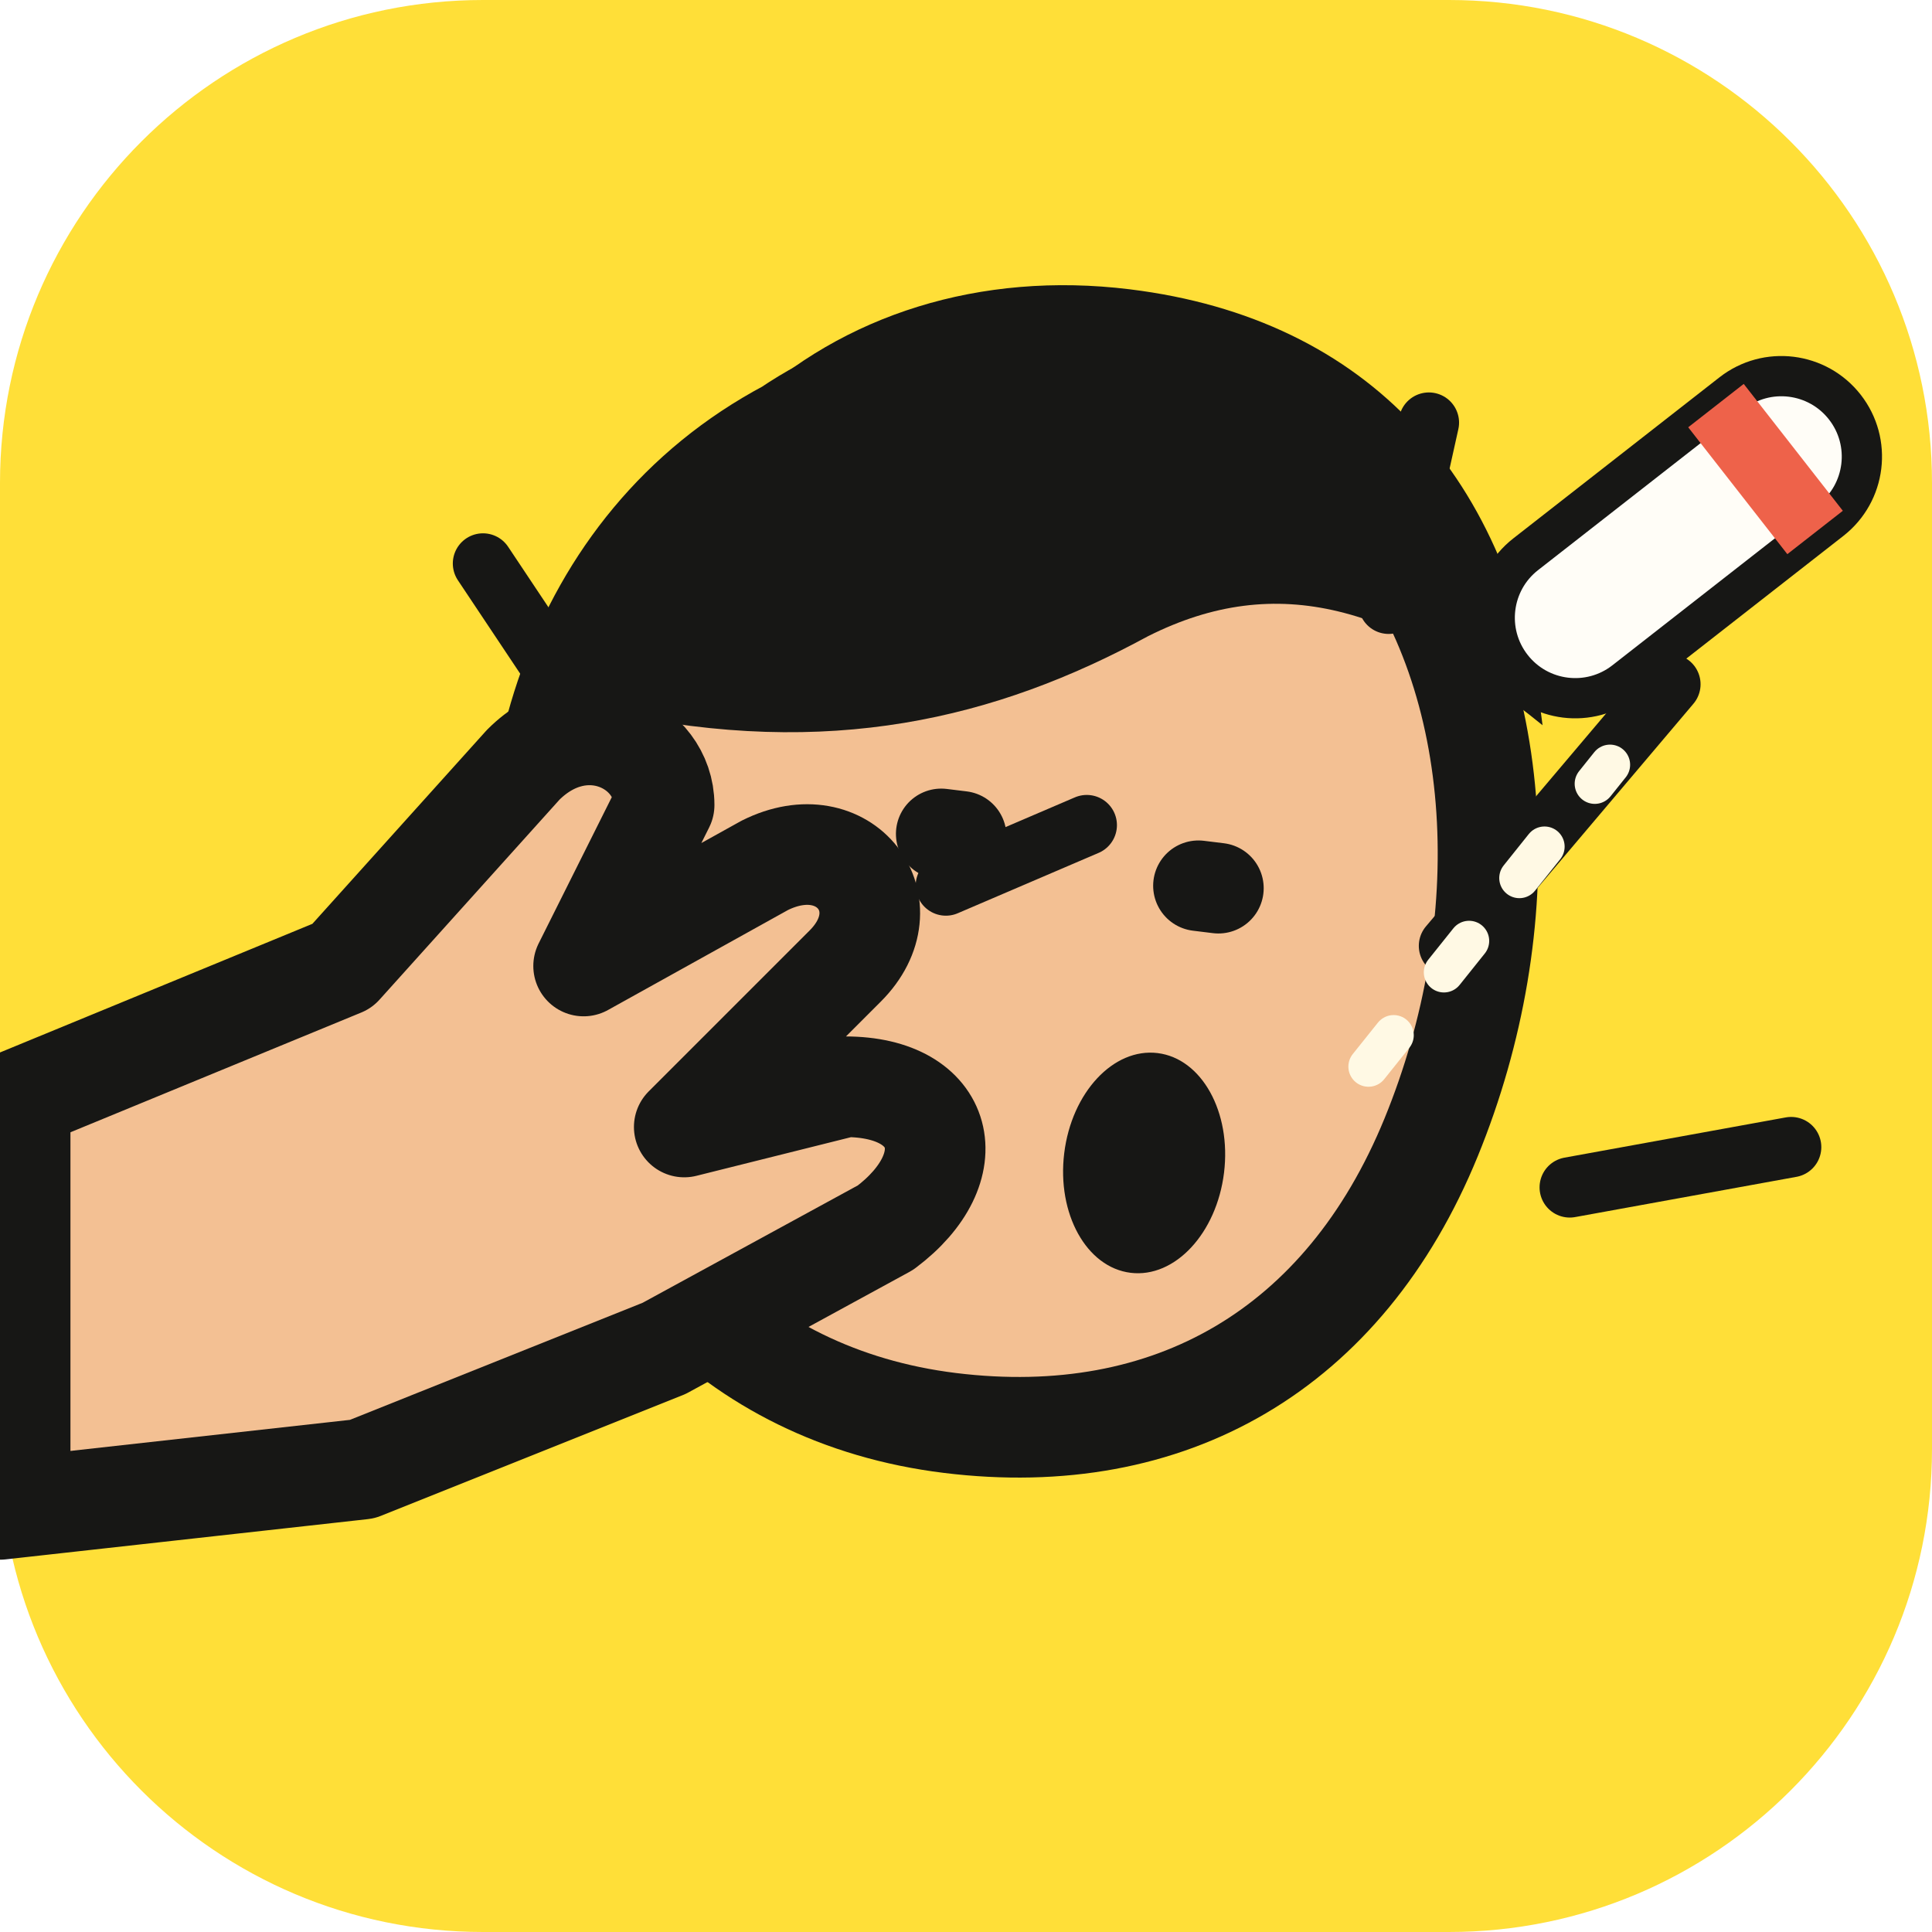
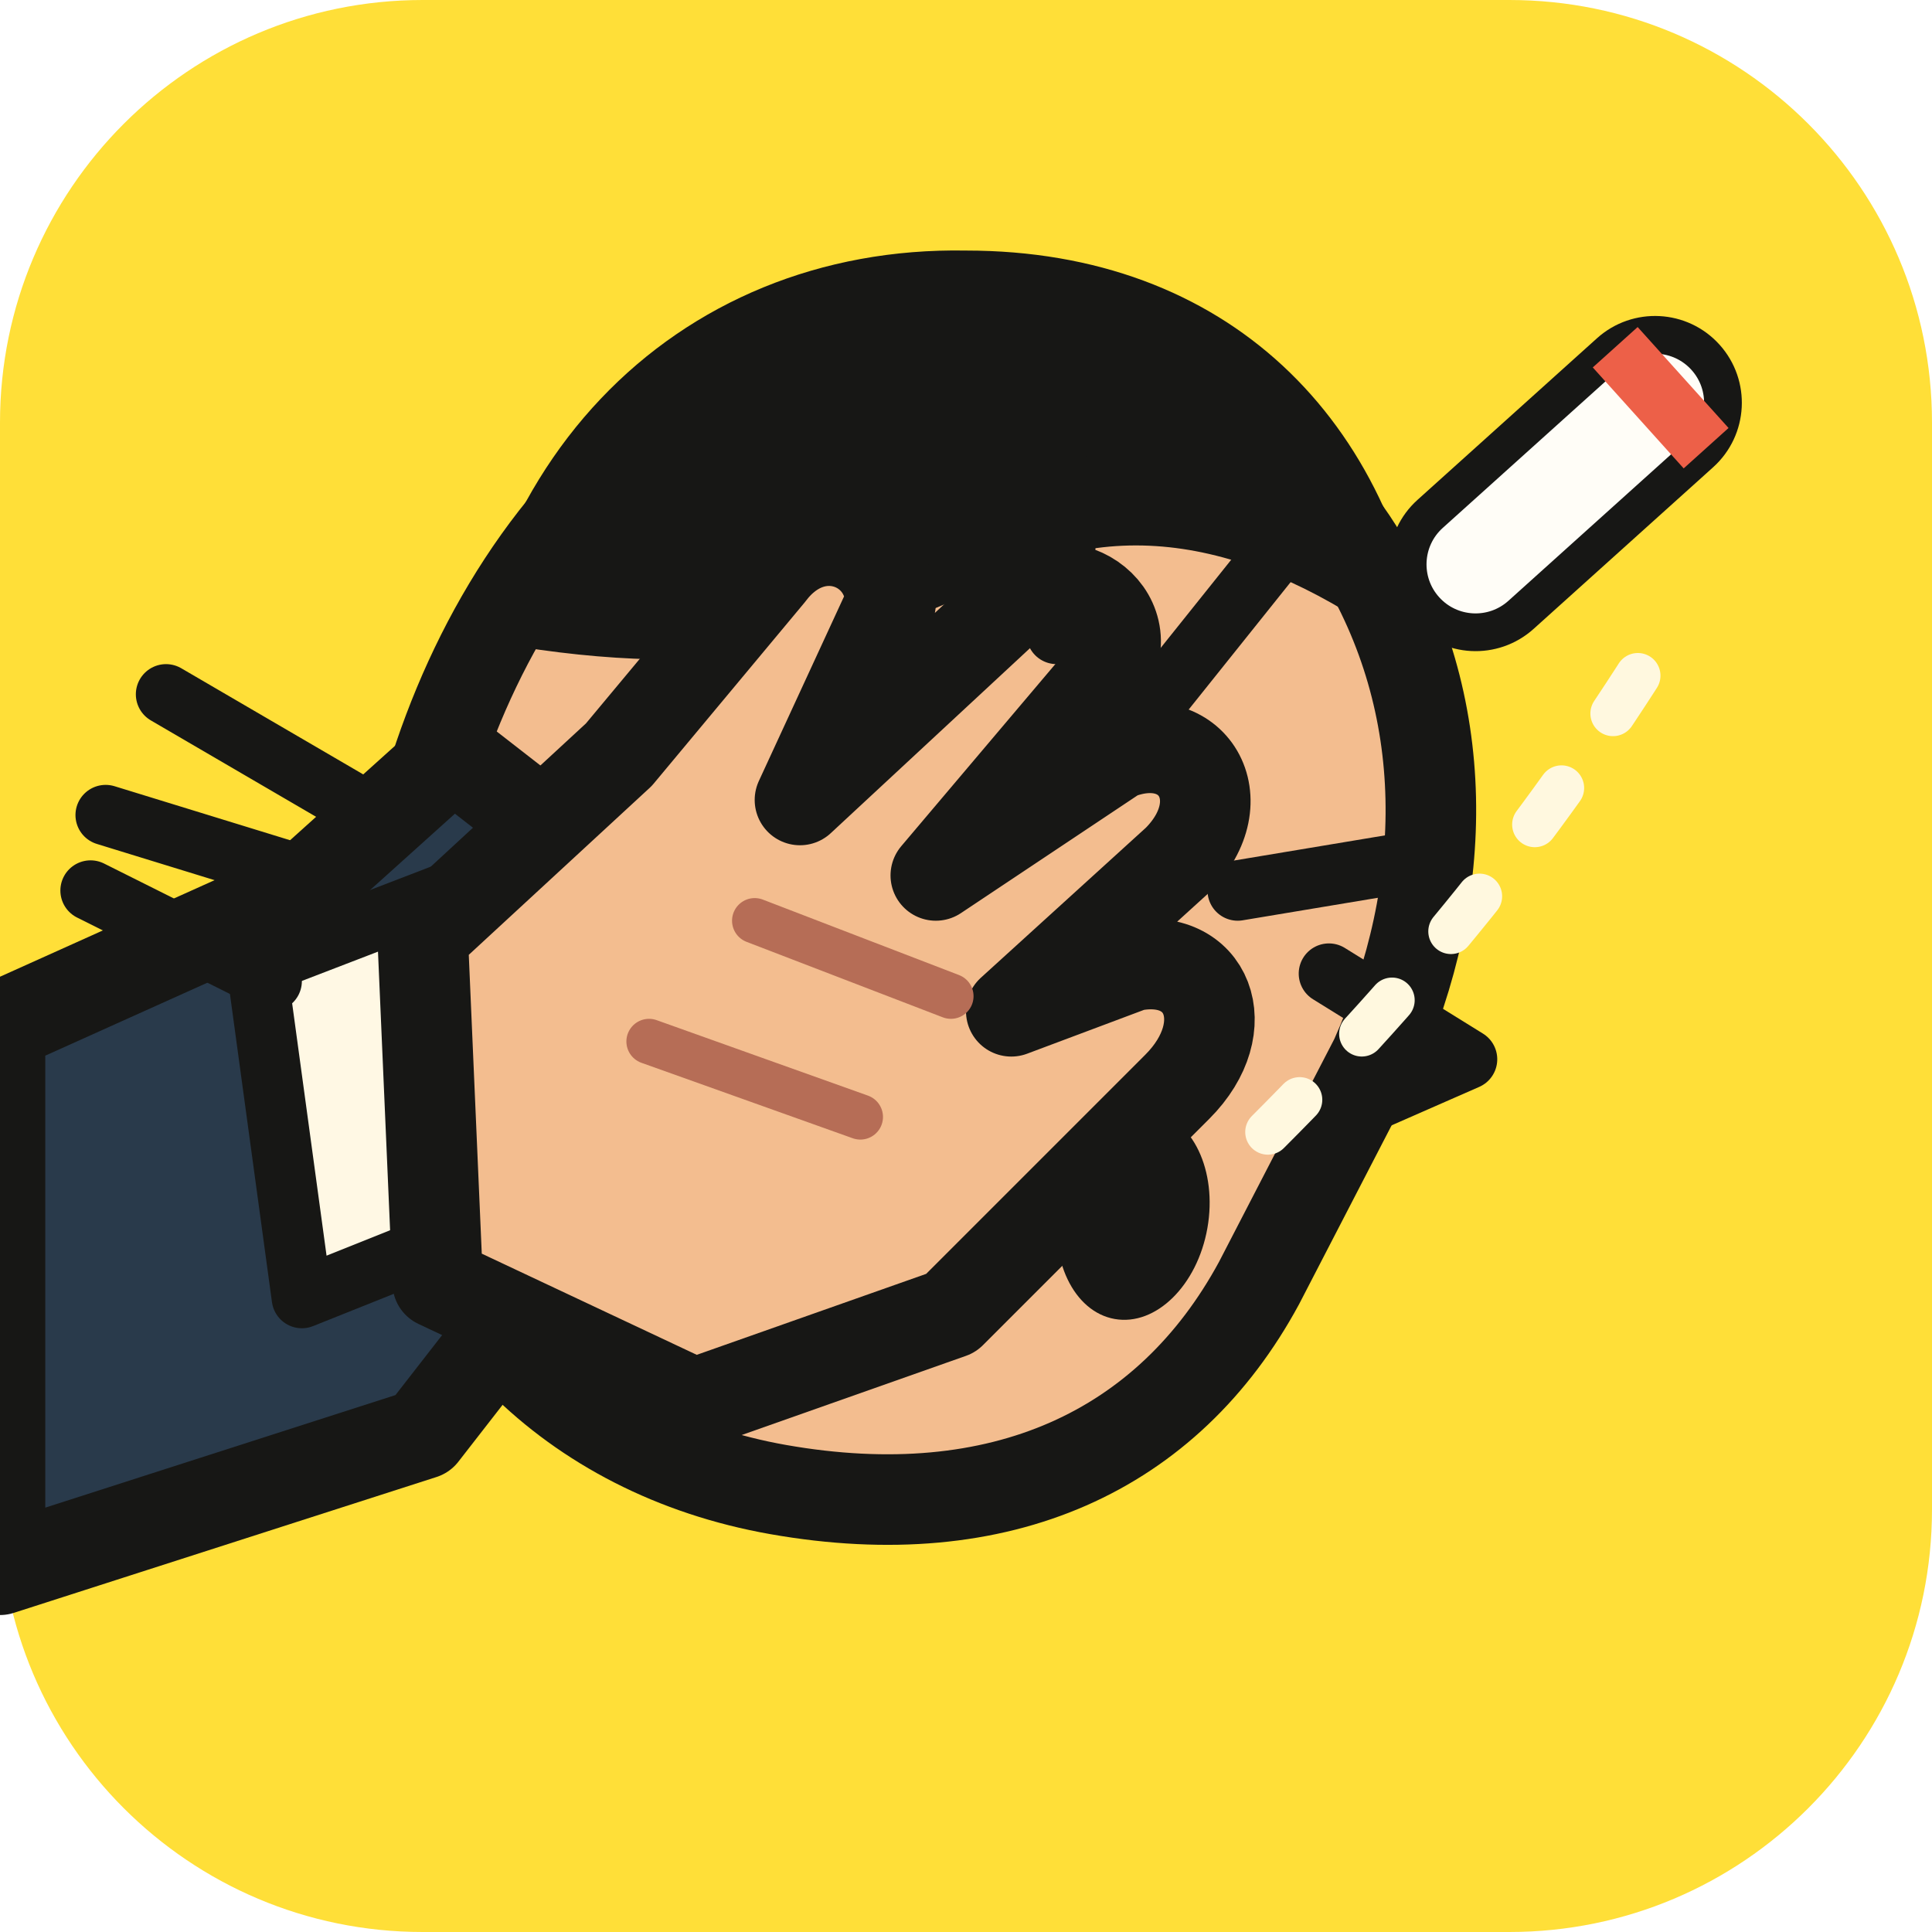
- <svg xmlns="http://www.w3.org/2000/svg" viewBox="0 0 96 96" role="img" aria-label="Slapchat mascot">
-   <rect width="96" height="96" rx="24" fill="#ffdf38" />
-   <g transform="rotate(7 51 48)">
-     <path d="M36 23c8-7 22-7 30 1 7 7 9 19 6 30-3 11-11 17-22 17S31 64 28 54c-4-11-2-24 8-31Z" fill="#f3c093" stroke="#171715" stroke-width="5" />
-     <path d="M29 43c-3-17 8-29 23-29 12 0 20 7 23 19-8-5-14-6-20-2-7 5-15 8-26 7Z" fill="#171715" />
-     <path d="M46 42h1m12 1h1" stroke="#171715" stroke-width="4.5" stroke-linecap="round" />
-     <ellipse cx="58" cy="57" rx="4" ry="5.5" fill="#171715" />
+ <svg xmlns="http://www.w3.org/2000/svg" viewBox="0 0 128 128" role="img" aria-label="A man gets slapped and his cigarette flies out">
+   <rect width="128" height="128" rx="28" fill="#ffdf38" />
+   <g transform="rotate(10 68 63)">
+     <path d="M43 29c12-9 32-7 42 4 8 9 10 21 7 33l-5 16c-4 12-14 19-29 19-14 0-25-8-29-20-5-16-2-40 14-52Z" fill="#f3bd8f" stroke="#171715" stroke-width="6" stroke-linejoin="round" />
+     <path d="M29 60c-4-22 8-39 27-42 17-3 30 6 35 22-11-6-21-7-29-1-8 6-17 10-32 10Z" fill="#171715" />
+     <path d="M63 50l8 2m-8 0 7-3" fill="none" stroke="#171715" stroke-width="4" stroke-linecap="round" />
+     <path d="m88 61 10 4-9 6" fill="none" stroke="#171715" stroke-width="4" stroke-linecap="round" stroke-linejoin="round" />
+     <ellipse cx="78" cy="79" rx="5" ry="7" fill="#171715" />
+     <path d="M42 57c4-4 8-5 12-3" fill="none" stroke="#171715" stroke-width="3" stroke-linecap="round" />
  </g>
-   <path d="M0 55 17 48l9-10c3-3 7-1 7 2l-4 8 9-5c4-2 7 2 4 5l-8 8 8-2c5 0 6 4 2 7L33 67l-15 6L0 75Z" fill="#f3c093" stroke="#171715" stroke-width="5" stroke-linejoin="round" />
-   <path d="M1 56v17" stroke="#171715" stroke-width="5" />
-   <path d="m28 34-4-6m14 1 1-7m8 22 7-3" fill="none" stroke="#171715" stroke-width="3" stroke-linecap="round" />
-   <path d="m72 47 11-13m-5 25 11-2m-20-27 2-9" fill="none" stroke="#171715" stroke-width="3" stroke-linecap="round" />
-   <path d="m68 53 12-15" stroke="#fff9e4" stroke-width="2" stroke-dasharray="2 4" stroke-linecap="round" />
-   <g transform="rotate(-38 83 27)">
-     <rect x="73" y="23" width="21" height="8" rx="4" fill="#fffdf7" stroke="#171715" stroke-width="2" />
-     <path d="M89 23v8" stroke="#ee624a" stroke-width="3.5" />
+   <path d="M0 68 20 59l10-9 9 7 3 20-14 18L0 104Z" fill="#293a4b" stroke="#171715" stroke-width="6" stroke-linejoin="round" />
+   <path d="m17 64 13-5 10 10-5 11-15 6Z" fill="#fff8e4" stroke="#171715" stroke-width="4" stroke-linejoin="round" />
+   <path d="M28 62 41 50l10-12c3-4 8-2 8 2l-6 13 14-13c4-3 9 1 6 5L62 58l12-8c5-2 8 3 4 7L67 67l8-3c5-1 7 4 3 8L63 87l-17 6-17-8Z" fill="#f3bd8f" stroke="#171715" stroke-width="6" stroke-linejoin="round" />
+   <path d="m43 69 14 5m-7-13 13 5" fill="none" stroke="#b66d56" stroke-width="3" stroke-linecap="round" />
+   <path d="m7 54 13 4m-14 1 12 6m-7-19 12 7" fill="none" stroke="#171715" stroke-width="4" stroke-linecap="round" />
+   <path d="m77 46 8-10m-3 23 12-2m-24-15 1-10" fill="none" stroke="#171715" stroke-width="4" stroke-linecap="round" />
+   <path d="M84 75c10-10 18-20 25-31" fill="none" stroke="#fff8df" stroke-width="3" stroke-dasharray="3 6" stroke-linecap="round" />
+   <g transform="rotate(-42 103 32)">
+     <rect x="91" y="28" width="25" height="9" rx="4.5" fill="#fffdf7" stroke="#171715" stroke-width="2.5" />
+     <path d="M112 28v9" stroke="#ed6048" stroke-width="4" />
  </g>
</svg>
